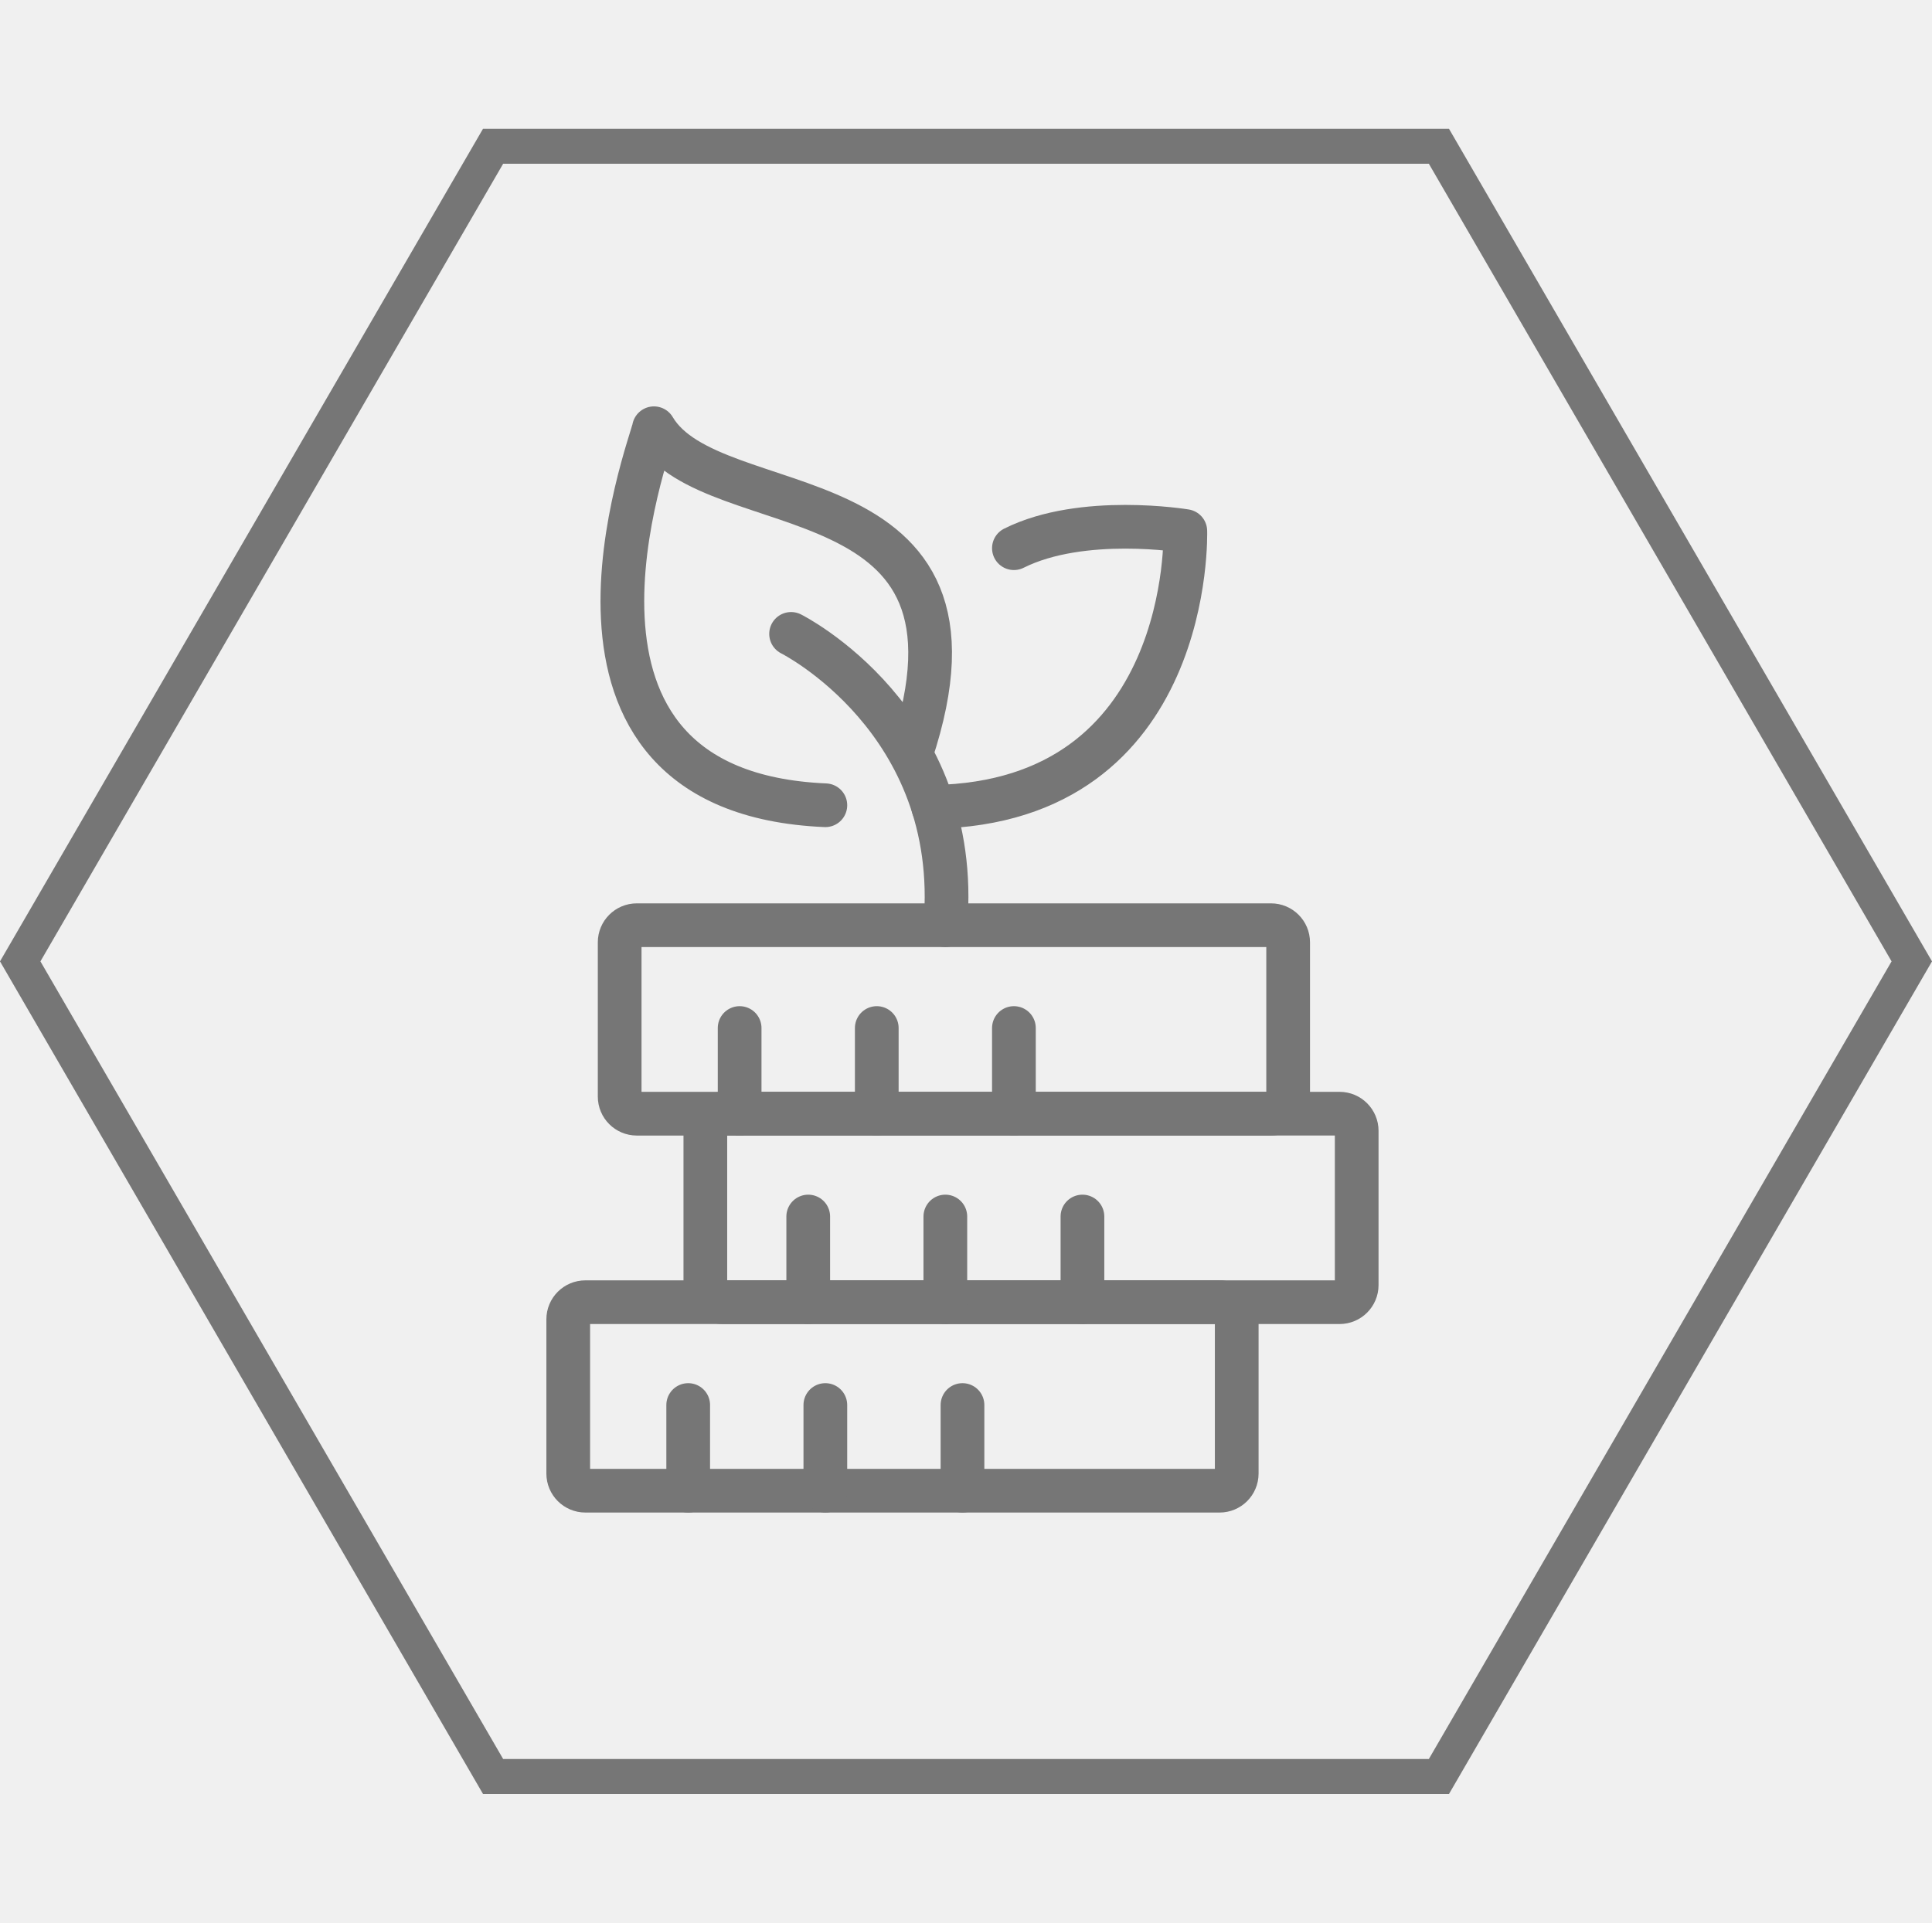
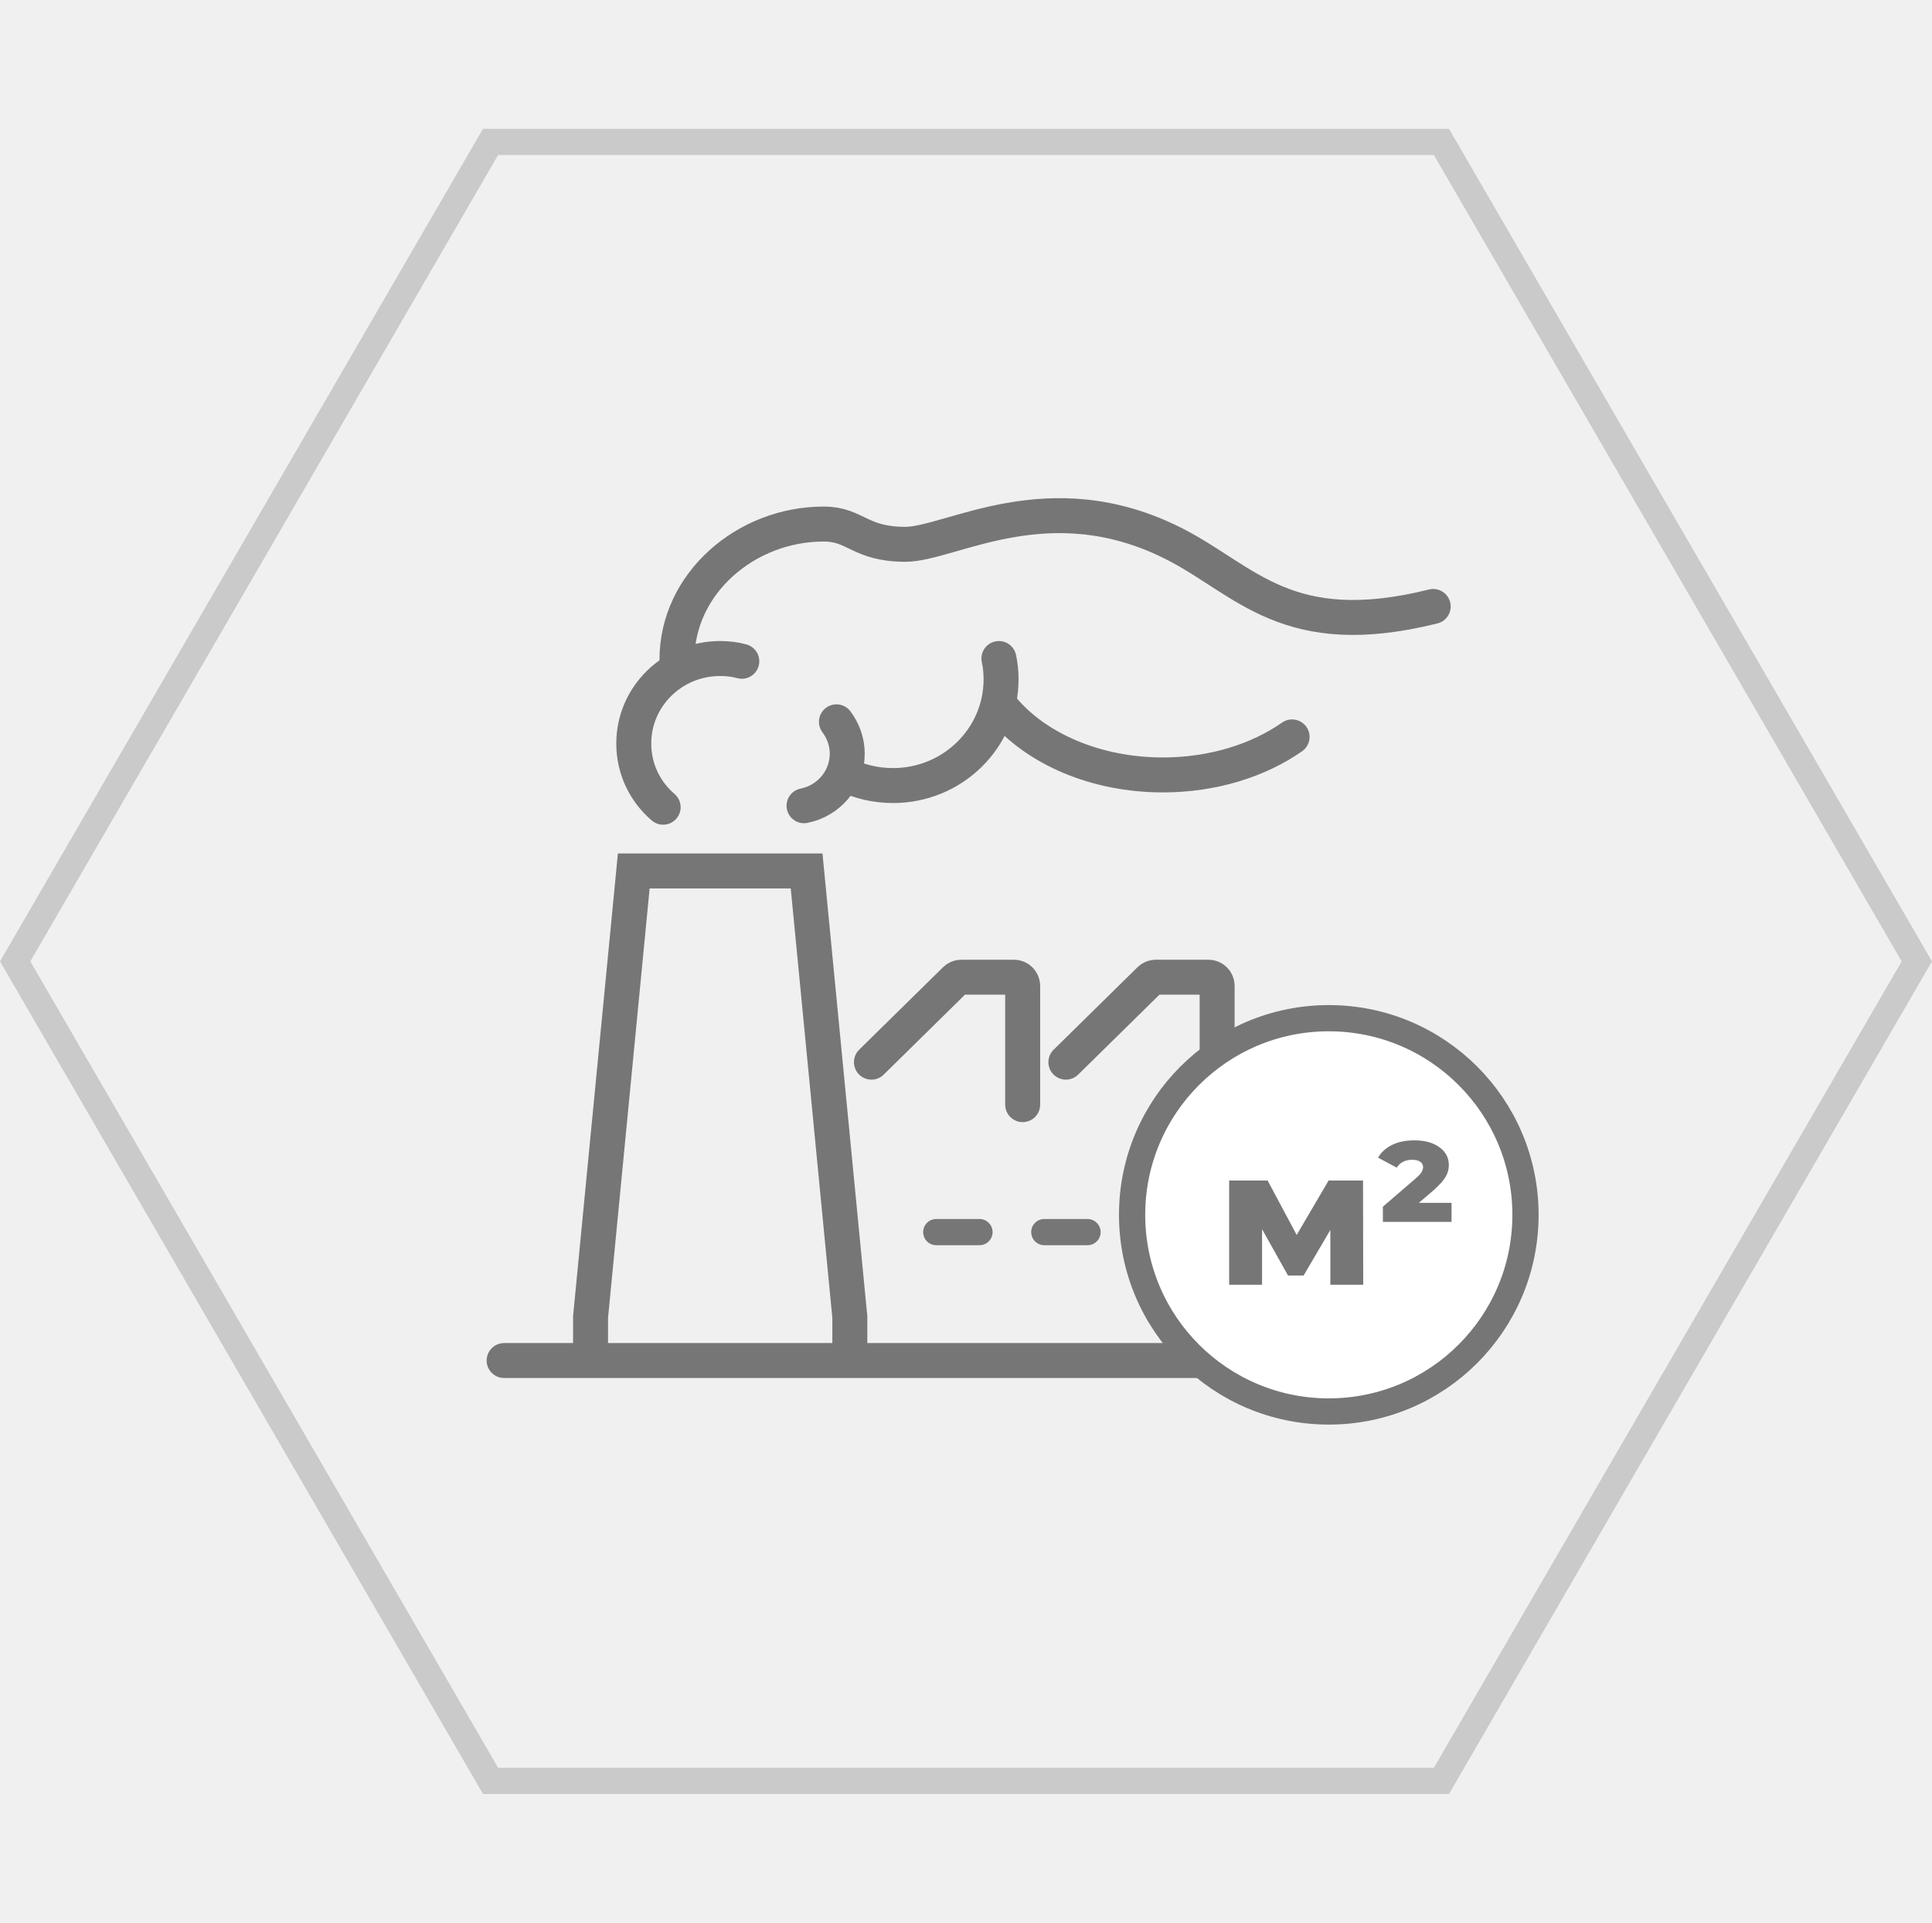
<svg xmlns="http://www.w3.org/2000/svg" width="221" height="220" viewBox="0 0 221 220" fill="none">
-   <path d="M56.402 203.263L2.312 110L56.402 16.737L164.598 16.737L218.688 110L164.598 203.263L56.402 203.263Z" stroke="#767676" stroke-width="4" />
-   <path d="M145.391 105.861H72.844C71.76 105.861 70.883 106.738 70.883 107.822V125.468C70.883 126.551 71.76 127.429 72.844 127.429H145.391C146.474 127.429 147.351 126.551 147.351 125.468V107.822C147.351 106.738 146.474 105.861 145.391 105.861Z" stroke="#767676" stroke-width="5" stroke-miterlimit="10" stroke-linecap="square" stroke-linejoin="round" />
-   <path d="M84.606 117.625V127.428" stroke="#767676" stroke-width="5" stroke-miterlimit="10" stroke-linecap="round" stroke-linejoin="round" />
-   <path d="M100.293 117.625V127.428" stroke="#767676" stroke-width="5" stroke-miterlimit="10" stroke-linecap="round" stroke-linejoin="round" />
-   <path d="M115.98 117.625V127.428" stroke="#767676" stroke-width="5" stroke-miterlimit="10" stroke-linecap="round" stroke-linejoin="round" />
-   <path d="M139.508 148.996H66.961C65.877 148.996 65 149.873 65 150.956V168.603C65 169.686 65.877 170.564 66.961 170.564H139.508C140.591 170.564 141.468 169.686 141.468 168.603V150.956C141.468 149.873 140.591 148.996 139.508 148.996Z" stroke="#767676" stroke-width="5" stroke-miterlimit="10" stroke-linecap="square" stroke-linejoin="round" />
-   <path d="M78.723 160.761V170.565" stroke="#767676" stroke-width="5" stroke-miterlimit="10" stroke-linecap="round" stroke-linejoin="round" />
-   <path d="M94.41 160.761V170.565" stroke="#767676" stroke-width="5" stroke-miterlimit="10" stroke-linecap="round" stroke-linejoin="round" />
-   <path d="M110.098 160.761V170.565" stroke="#767676" stroke-width="5" stroke-miterlimit="10" stroke-linecap="round" stroke-linejoin="round" />
-   <path d="M153.231 127.427H82.644C81.561 127.427 80.684 128.305 80.684 129.388V147.035C80.684 148.118 81.561 148.995 82.644 148.995H153.231C154.314 148.995 155.191 148.118 155.191 147.035V129.388C155.191 128.305 154.314 127.427 153.231 127.427Z" stroke="#767676" stroke-width="5" stroke-miterlimit="10" stroke-linecap="square" stroke-linejoin="round" />
-   <path d="M92.453 139.193V148.997" stroke="#767676" stroke-width="5" stroke-miterlimit="10" stroke-linecap="round" stroke-linejoin="round" />
-   <path d="M108.137 139.193V148.997" stroke="#767676" stroke-width="5" stroke-miterlimit="10" stroke-linecap="round" stroke-linejoin="round" />
-   <path d="M123.82 139.193V148.997" stroke="#767676" stroke-width="5" stroke-miterlimit="10" stroke-linecap="round" stroke-linejoin="round" />
-   <path d="M106.75 92.321C136.568 91.806 135.587 60.763 135.587 60.763C135.587 60.763 123.823 58.802 115.98 62.724" stroke="#767676" stroke-width="5" stroke-miterlimit="10" stroke-linecap="round" stroke-linejoin="round" />
-   <path d="M104.215 86.253C115.2 53.298 81.471 60.298 74.805 48.999C74.461 50.999 59.109 90.616 94.412 92.136" stroke="#767676" stroke-width="5" stroke-miterlimit="10" stroke-linecap="round" stroke-linejoin="round" />
-   <path d="M90.492 72.529C90.492 72.529 110.099 82.332 108.139 105.861" stroke="#767676" stroke-width="5" stroke-miterlimit="10" stroke-linecap="round" stroke-linejoin="round" />
+   <path d="M67.553 155.561V150.699L72.496 99.654H92.268L97.212 150.699V155.561" stroke="#767676" stroke-width="4" stroke-miterlimit="10" />
+   <path d="M99.682 121.531L109.276 112.095C109.463 111.911 109.715 111.808 109.977 111.808H115.983C116.535 111.808 116.983 112.255 116.983 112.808V126.392" stroke="#767676" stroke-width="4" stroke-miterlimit="10" stroke-linecap="round" />
+   <path d="M121.926 121.531L131.52 112.095C131.707 111.911 131.959 111.808 132.221 111.808H138.227C138.779 111.808 139.227 112.255 139.227 112.808V126.392" stroke="#767676" stroke-width="4" stroke-miterlimit="10" stroke-linecap="round" />
+   <path d="M144.675 155.671H57.666" stroke="#767676" stroke-width="4" stroke-miterlimit="10" stroke-linecap="round" />
+   <path d="M107.098 140.976H112.041" stroke="#767676" stroke-width="3" stroke-miterlimit="10" stroke-linecap="round" />
+   <path d="M119.457 140.976H124.4" stroke="#767676" stroke-width="3" stroke-miterlimit="10" stroke-linecap="round" />
+   <path d="M131.812 140.976H136.756" stroke="#767676" stroke-width="3" stroke-miterlimit="10" stroke-linecap="round" />
+   <path d="M95.68 82.59C96.446 83.611 96.916 84.875 96.916 86.236C96.916 89.177 94.79 91.632 91.973 92.192" stroke="#767676" stroke-width="4" stroke-miterlimit="10" stroke-linecap="round" />
+   <path d="M114.264 75.347C114.437 76.124 114.511 76.927 114.511 77.729C114.511 84.438 108.975 89.882 102.154 89.882C100.201 89.882 98.347 89.445 96.691 88.643" stroke="#767676" stroke-width="4" stroke-miterlimit="10" stroke-linecap="round" />
+   <path d="M147.802 84.316C143.946 87.014 138.731 88.667 133.022 88.667C125.311 88.667 118.539 85.653 114.732 81.132" stroke="#767676" stroke-width="4" stroke-miterlimit="10" stroke-linecap="round" />
+   <path d="M77.438 75.468C77.438 66.742 85.337 59.961 94.209 59.961C97.892 59.961 98.27 62.245 103.49 62.282C108.711 62.319 119.948 54.904 134.358 62.245C142.539 66.426 147.259 73.548 163.942 69.391" stroke="#767676" stroke-width="4" stroke-miterlimit="10" stroke-linecap="round" />
+   <path d="M75.857 92.362C73.781 90.587 72.496 87.987 72.496 85.07C72.496 79.698 76.92 75.347 82.382 75.347C83.247 75.347 84.063 75.444 84.854 75.663" stroke="#767676" stroke-width="4" stroke-miterlimit="10" stroke-linecap="round" />
+   <circle cx="152" cy="139" r="22.5" fill="white" stroke="#767676" stroke-width="3" />
+   <path d="M152.176 147V140.73L149.118 145.944H147.336L144.366 140.642V147H140.604V135.076H145.004L148.326 141.302L151.978 135.076H155.916L155.938 147H152.176ZM166.041 137.628V139.806H158.187V138.068L161.839 134.922C162.205 134.614 162.455 134.357 162.587 134.152C162.719 133.932 162.785 133.727 162.785 133.536C162.785 133.287 162.682 133.089 162.477 132.942C162.271 132.781 161.956 132.7 161.531 132.7C161.135 132.7 160.783 132.781 160.475 132.942C160.181 133.089 159.947 133.309 159.771 133.602L157.637 132.458C157.989 131.842 158.517 131.358 159.221 131.006C159.925 130.654 160.783 130.478 161.795 130.478C162.983 130.478 163.936 130.742 164.655 131.27C165.373 131.783 165.733 132.465 165.733 133.316C165.733 133.785 165.608 134.233 165.359 134.658C165.109 135.083 164.647 135.597 163.973 136.198L162.301 137.628H166.041Z" fill="#767676" />
+   <path d="M56.114 203.763L1.734 110L56.114 16.237L164.886 16.237L219.266 110L164.886 203.763L56.114 203.763Z" stroke="#CACACA" stroke-width="3" />
</svg>
